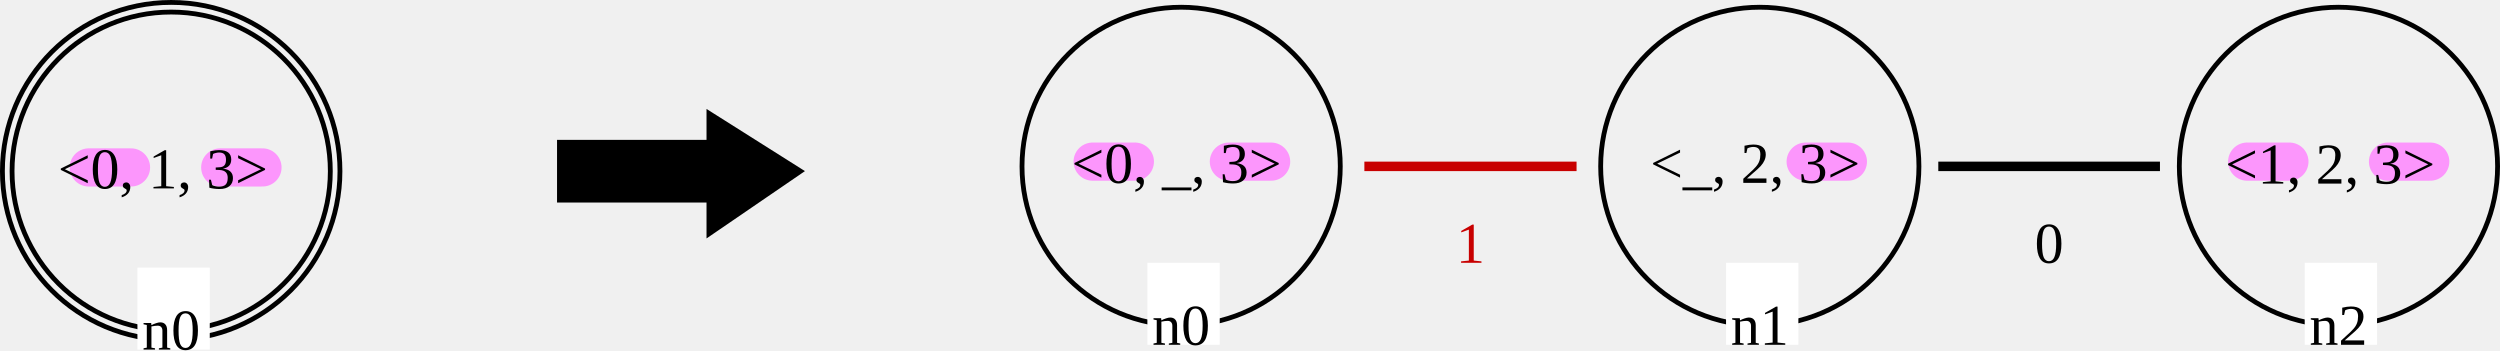
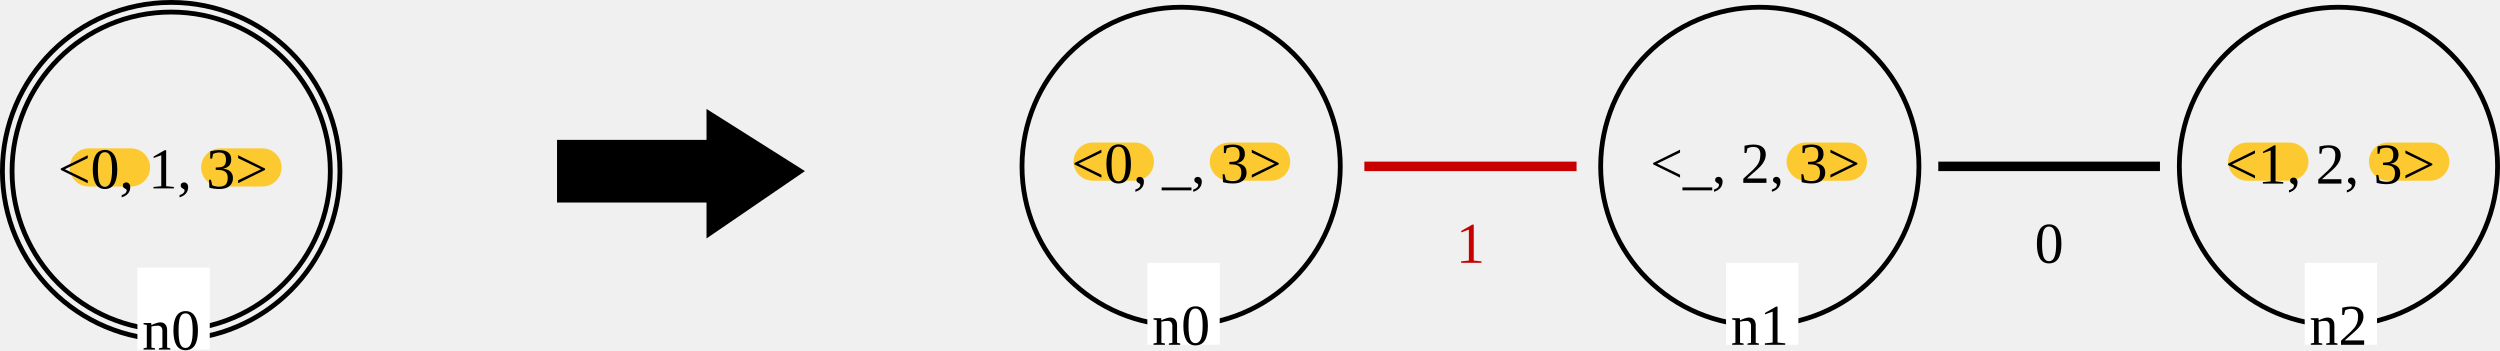
<svg xmlns="http://www.w3.org/2000/svg" width="455.759mm" height="63.84mm" viewBox="0 0 455.759 63.84" version="1.1" id="svg1">
  <defs id="defs1" />
  <g id="layer1" transform="translate(95.70873,-114.5646)">
-     <path style="fill:none;stroke:#ff80ff;stroke-width:6.959;stroke-linecap:round;stroke-linejoin:round;stroke-dasharray:none;stroke-opacity:0.8" d="M 103.482,144.03 H 111.184" id="path6-9-6" />
-     <path style="fill:none;stroke:#ff80ff;stroke-width:6.959;stroke-linecap:round;stroke-linejoin:round;stroke-dasharray:none;stroke-opacity:0.8" d="m 128.319,144.03 h 7.702" id="path6-9-6-6" />
+     <path style="fill:none;stroke:#ffc000;stroke-width:6.959;stroke-linecap:round;stroke-linejoin:round;stroke-dasharray:none;stroke-opacity:0.8" d="M 103.482,144.03 H 111.184" id="path6-9-6" />
+     <path style="fill:none;stroke:#ffc000;stroke-width:6.959;stroke-linecap:round;stroke-linejoin:round;stroke-dasharray:none;stroke-opacity:0.8" d="m 128.319,144.03 h 7.702" id="path6-9-6-6" />
    <text id="RGn0_9" x="99.642" y="147.906" fill="#000000" style="font-size:10.549px;stroke-width:0.879">&lt;0, _, 3&gt;</text>
-     <path style="fill:none;stroke:#ff80ff;stroke-width:6.959;stroke-linecap:round;stroke-linejoin:round;stroke-dasharray:none;stroke-opacity:0.8" d="m 233.467,144.03 h 7.702" id="path6-9-6-61" />
+     <path style="fill:none;stroke:#ffc000;stroke-width:6.959;stroke-linecap:round;stroke-linejoin:round;stroke-dasharray:none;stroke-opacity:0.8" d="m 233.467,144.03 h 7.702" id="path6-9-6-61" />
    <text id="RGn1_1" x="205.134" y="147.901" fill="#000000" style="font-size:10.549px;stroke-width:0.879">&lt;_, 2, 3&gt;</text>
-     <path style="fill:none;stroke:#ff80ff;stroke-width:6.959;stroke-linecap:round;stroke-linejoin:round;stroke-dasharray:none;stroke-opacity:0.8" d="m -55.56,145.088 h 7.702" id="path6-9-6-612" />
-     <path style="fill:none;stroke:#ff80ff;stroke-width:6.959;stroke-linecap:round;stroke-linejoin:round;stroke-dasharray:none;stroke-opacity:0.8" d="m -79.525,145.088 h 7.702" id="path6-9-6-28" />
+     <path style="fill:none;stroke:#ffc000;stroke-width:6.959;stroke-linecap:round;stroke-linejoin:round;stroke-dasharray:none;stroke-opacity:0.8" d="m -55.56,145.088 h 7.702" id="path6-9-6-612" />
+     <path style="fill:none;stroke:#ffc000;stroke-width:6.959;stroke-linecap:round;stroke-linejoin:round;stroke-dasharray:none;stroke-opacity:0.8" d="m -79.525,145.088 h 7.702" id="path6-9-6-28" />
    <text id="LGn0_2" x="-85.151" y="148.916" fill="#000000" style="font-size:10.549px;stroke-width:0.879">&lt;0, 1, 3&gt;</text>
    <circle id="LGn0_0" cx="-64.501" cy="145.773" r="29.01" fill="none" stroke="#000000" stroke-width="0.879" stroke-linecap="square" style="font-size:12px" />
    <circle id="LGn0_1" cx="-64.501" cy="145.773" r="30.768" fill="none" stroke="#000000" stroke-width="0.879" stroke-linecap="square" style="font-size:12px" />
    <rect id="LGn0_3" x="-70.654" y="163.355" width="13.186" height="14.945" fill="#ffffff" style="font-size:12px;stroke-width:0.879" />
    <text id="LGn0_4" x="-69.775" y="178.299" fill="#000000" style="font-size:10.549px;stroke-width:0.879">n0</text>
    <polygon id="0" points="130,35 111,48 111,41 80,41 80,29 111,29 111,23 " stroke="#000000" stroke-width="1" stroke-linecap="square" fill="#000000" transform="matrix(0.8790991,0,0,0.8790991,-64.04856,115.0041)" style="font-size:12px" />
-     <path style="fill:none;stroke:#ff80ff;stroke-width:6.959;stroke-linecap:round;stroke-linejoin:round;stroke-dasharray:none;stroke-opacity:0.8" d="m 313.957,144.03 h 7.702" id="path6-9-6-2" />
-     <path style="fill:none;stroke:#ff80ff;stroke-width:6.959;stroke-linecap:round;stroke-linejoin:round;stroke-dasharray:none;stroke-opacity:0.8" d="m 339.633,144.03 h 7.702" id="path6-9-6-7" />
+     <path style="fill:none;stroke:#ffc000;stroke-width:6.959;stroke-linecap:round;stroke-linejoin:round;stroke-dasharray:none;stroke-opacity:0.8" d="m 313.957,144.03 h 7.702" id="path6-9-6-2" />
+     <path style="fill:none;stroke:#ffc000;stroke-width:6.959;stroke-linecap:round;stroke-linejoin:round;stroke-dasharray:none;stroke-opacity:0.8" d="m 339.633,144.03 h 7.702" id="path6-9-6-7" />
    <text id="RGn2_5" x="309.95" y="148.032" fill="#000000" style="font-size:10.549px;stroke-width:0.879">&lt;1, 2, 3&gt;</text>
    <circle id="RGn1_0" cx="225.108" cy="144.894" r="29.01" fill="none" stroke="#000000" stroke-width="0.879" stroke-linecap="square" style="font-size:12px" />
    <rect id="RGn1_2" x="218.955" y="162.476" width="13.186" height="14.945" fill="#ffffff" style="font-size:12px;stroke-width:0.879" />
    <text id="RGn1_3" x="219.834" y="177.421" fill="#000000" style="font-size:10.549px;stroke-width:0.879">n1</text>
    <circle id="RGn2_4" cx="330.6" cy="144.894" r="29.01" fill="none" stroke="#000000" stroke-width="0.879" stroke-linecap="square" style="font-size:12px" />
    <rect id="RGn2_6" x="324.447" y="162.476" width="13.186" height="14.945" fill="#ffffff" style="font-size:12px;stroke-width:0.879" />
    <text id="RGn2_7" x="325.326" y="177.421" fill="#000000" style="font-size:10.549px;stroke-width:0.879">n2</text>
    <circle id="RGn0_8" cx="119.617" cy="144.894" r="29.01" fill="none" stroke="#000000" stroke-width="0.879" stroke-linecap="square" style="font-size:12px" />
    <rect id="RGn0_10" x="113.463" y="162.476" width="13.186" height="14.945" fill="#ffffff" style="font-size:12px;stroke-width:0.879" />
    <text id="RGn0_11" x="114.342" y="177.421" fill="#000000" style="font-size:10.549px;stroke-width:0.879">n0</text>
    <line id="RGn1_0_n2_12" x1="258.514" y1="144.894" x2="297.195" y2="144.894" stroke="#000000" stroke-width="1.758" stroke-linecap="square" style="font-size:12px;stroke-width:1.729;stroke-dasharray:none" />
    <text id="RGn1_0_n2_13" x="275.217" y="162.476" fill="#000000" style="font-size:10.549px;stroke-width:0.879">0</text>
    <line id="RGn0_1_n1_14" x1="153.022" y1="144.894" x2="191.703" y2="144.894" stroke="#c80000" stroke-width="0.879" stroke-linecap="butt" stroke-dasharray="5" style="font-size:12px;stroke-width:1.729;stroke-dasharray:none" />
    <text id="RGn0_1_n1_15" x="169.725" y="162.476" fill="#c80000" style="font-size:10.549px;stroke-width:0.879">1</text>
  </g>
</svg>
